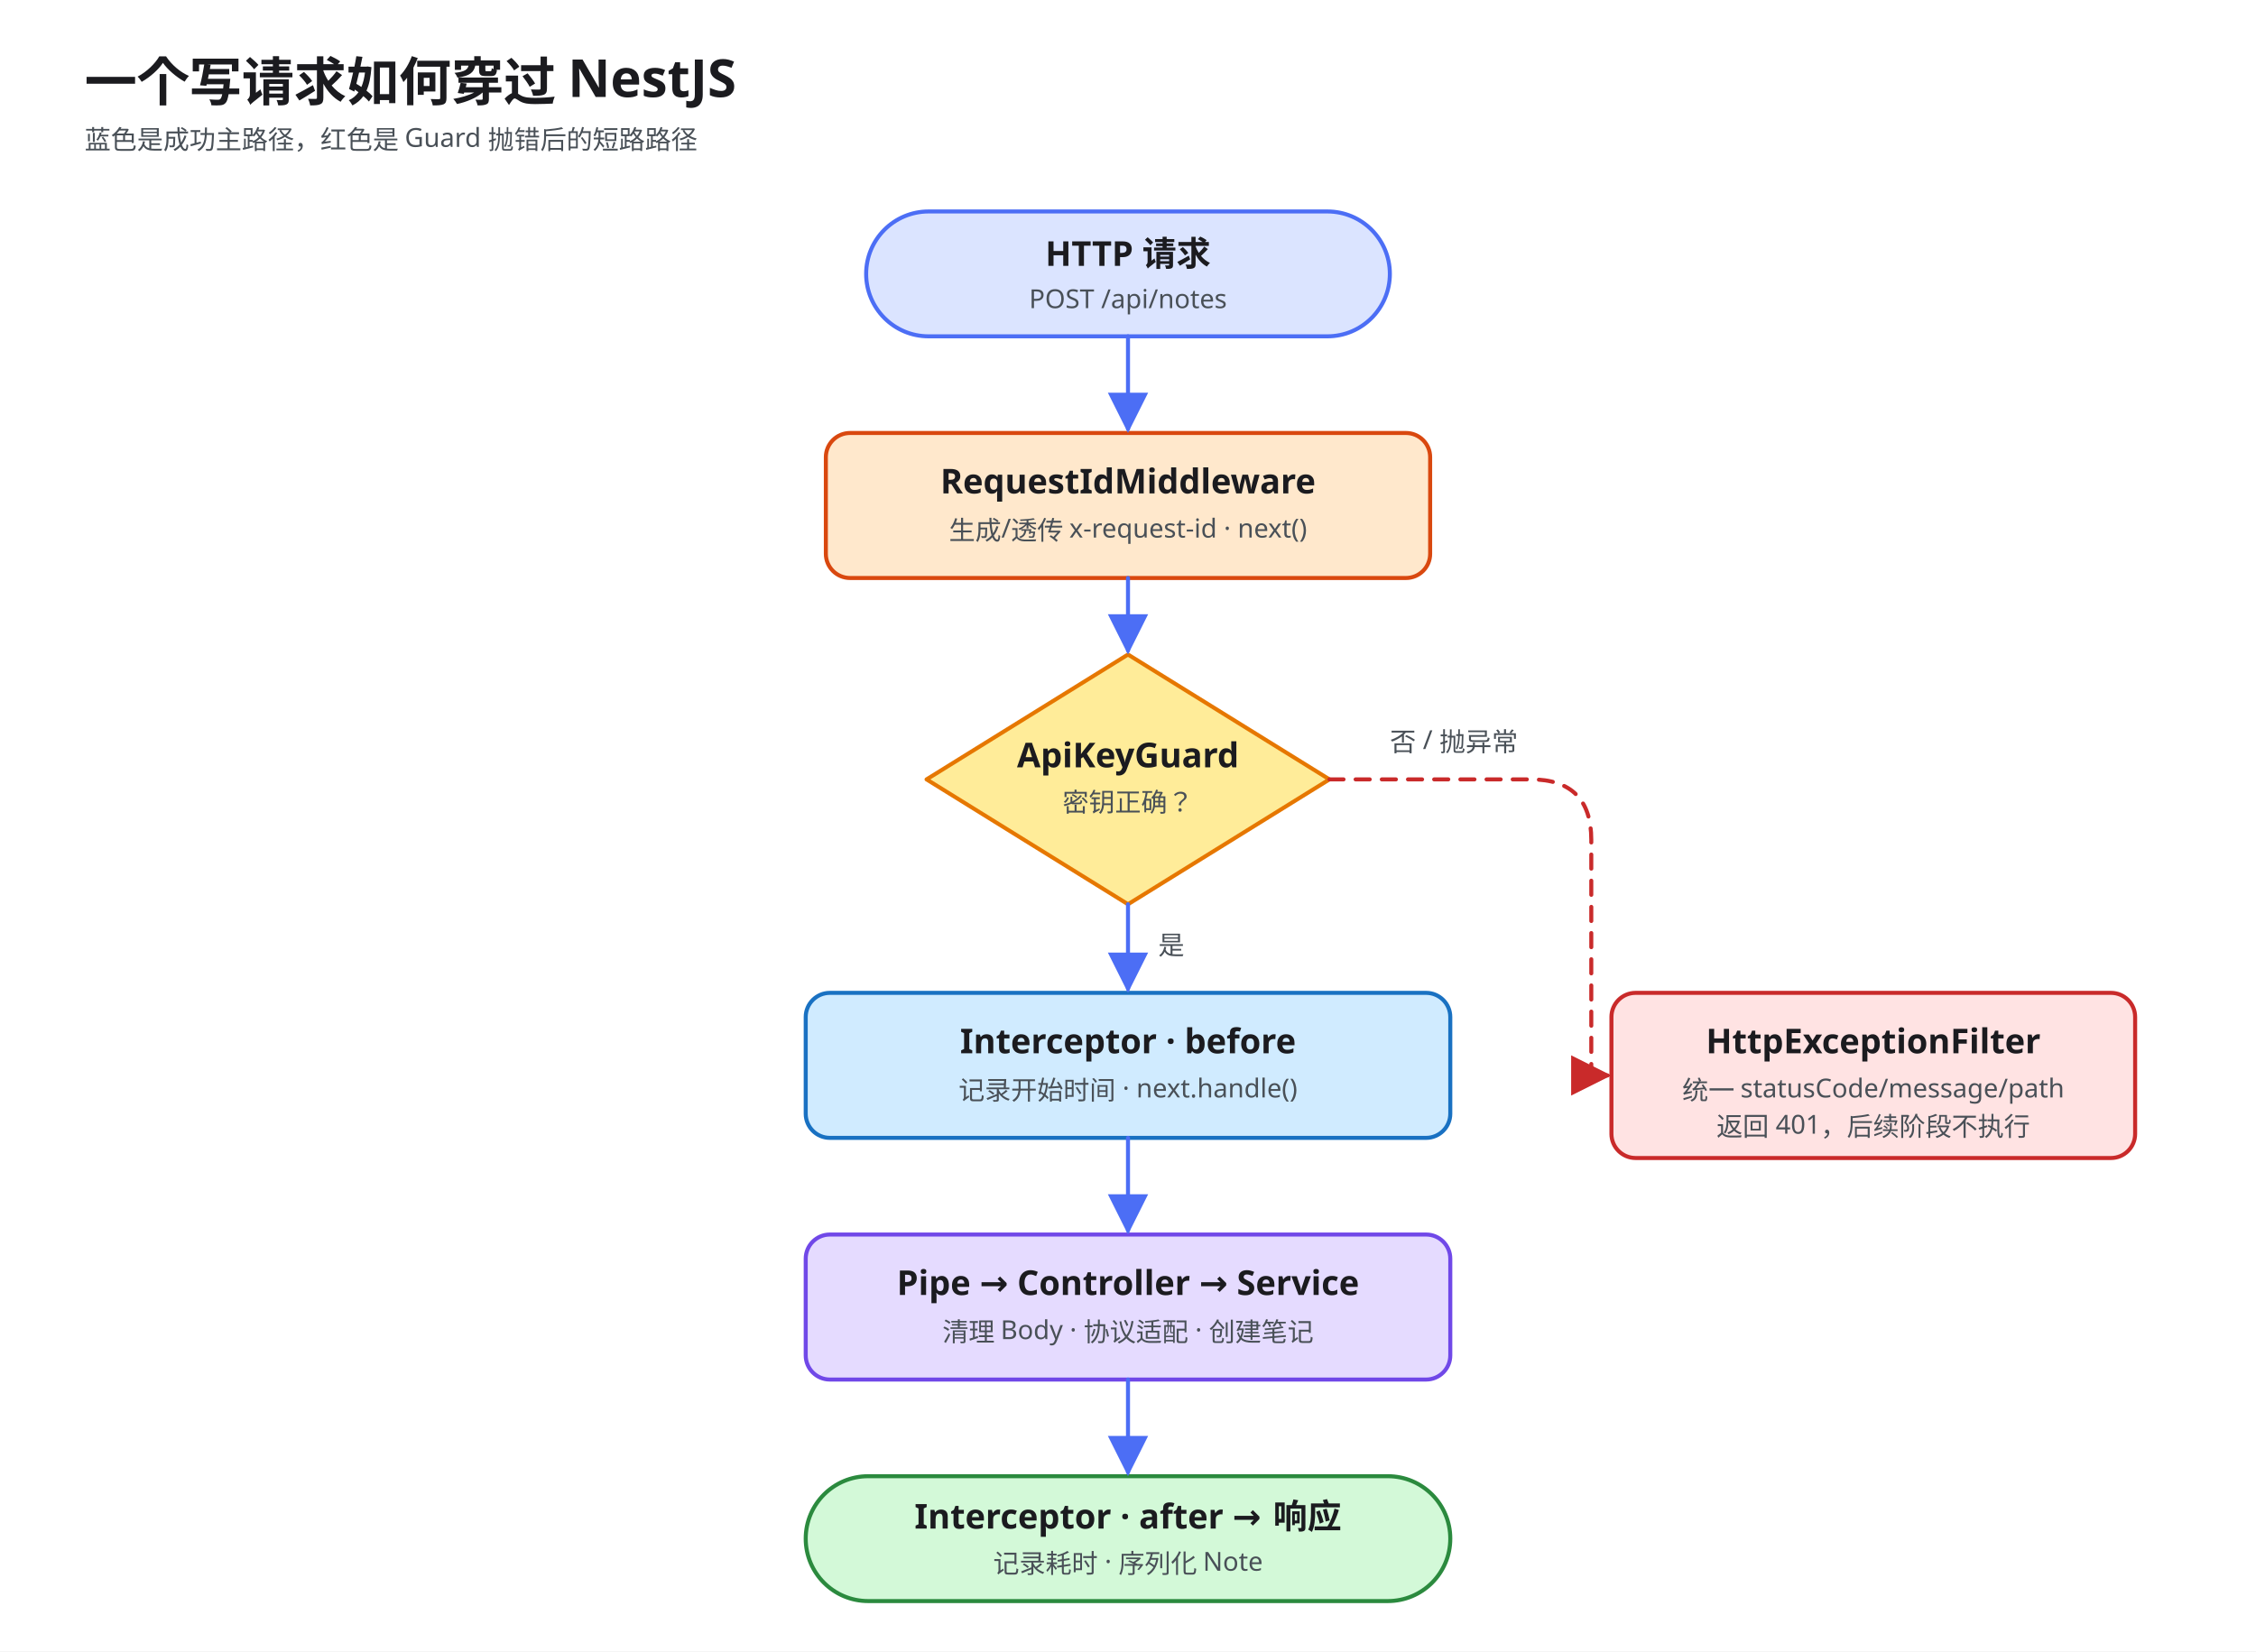
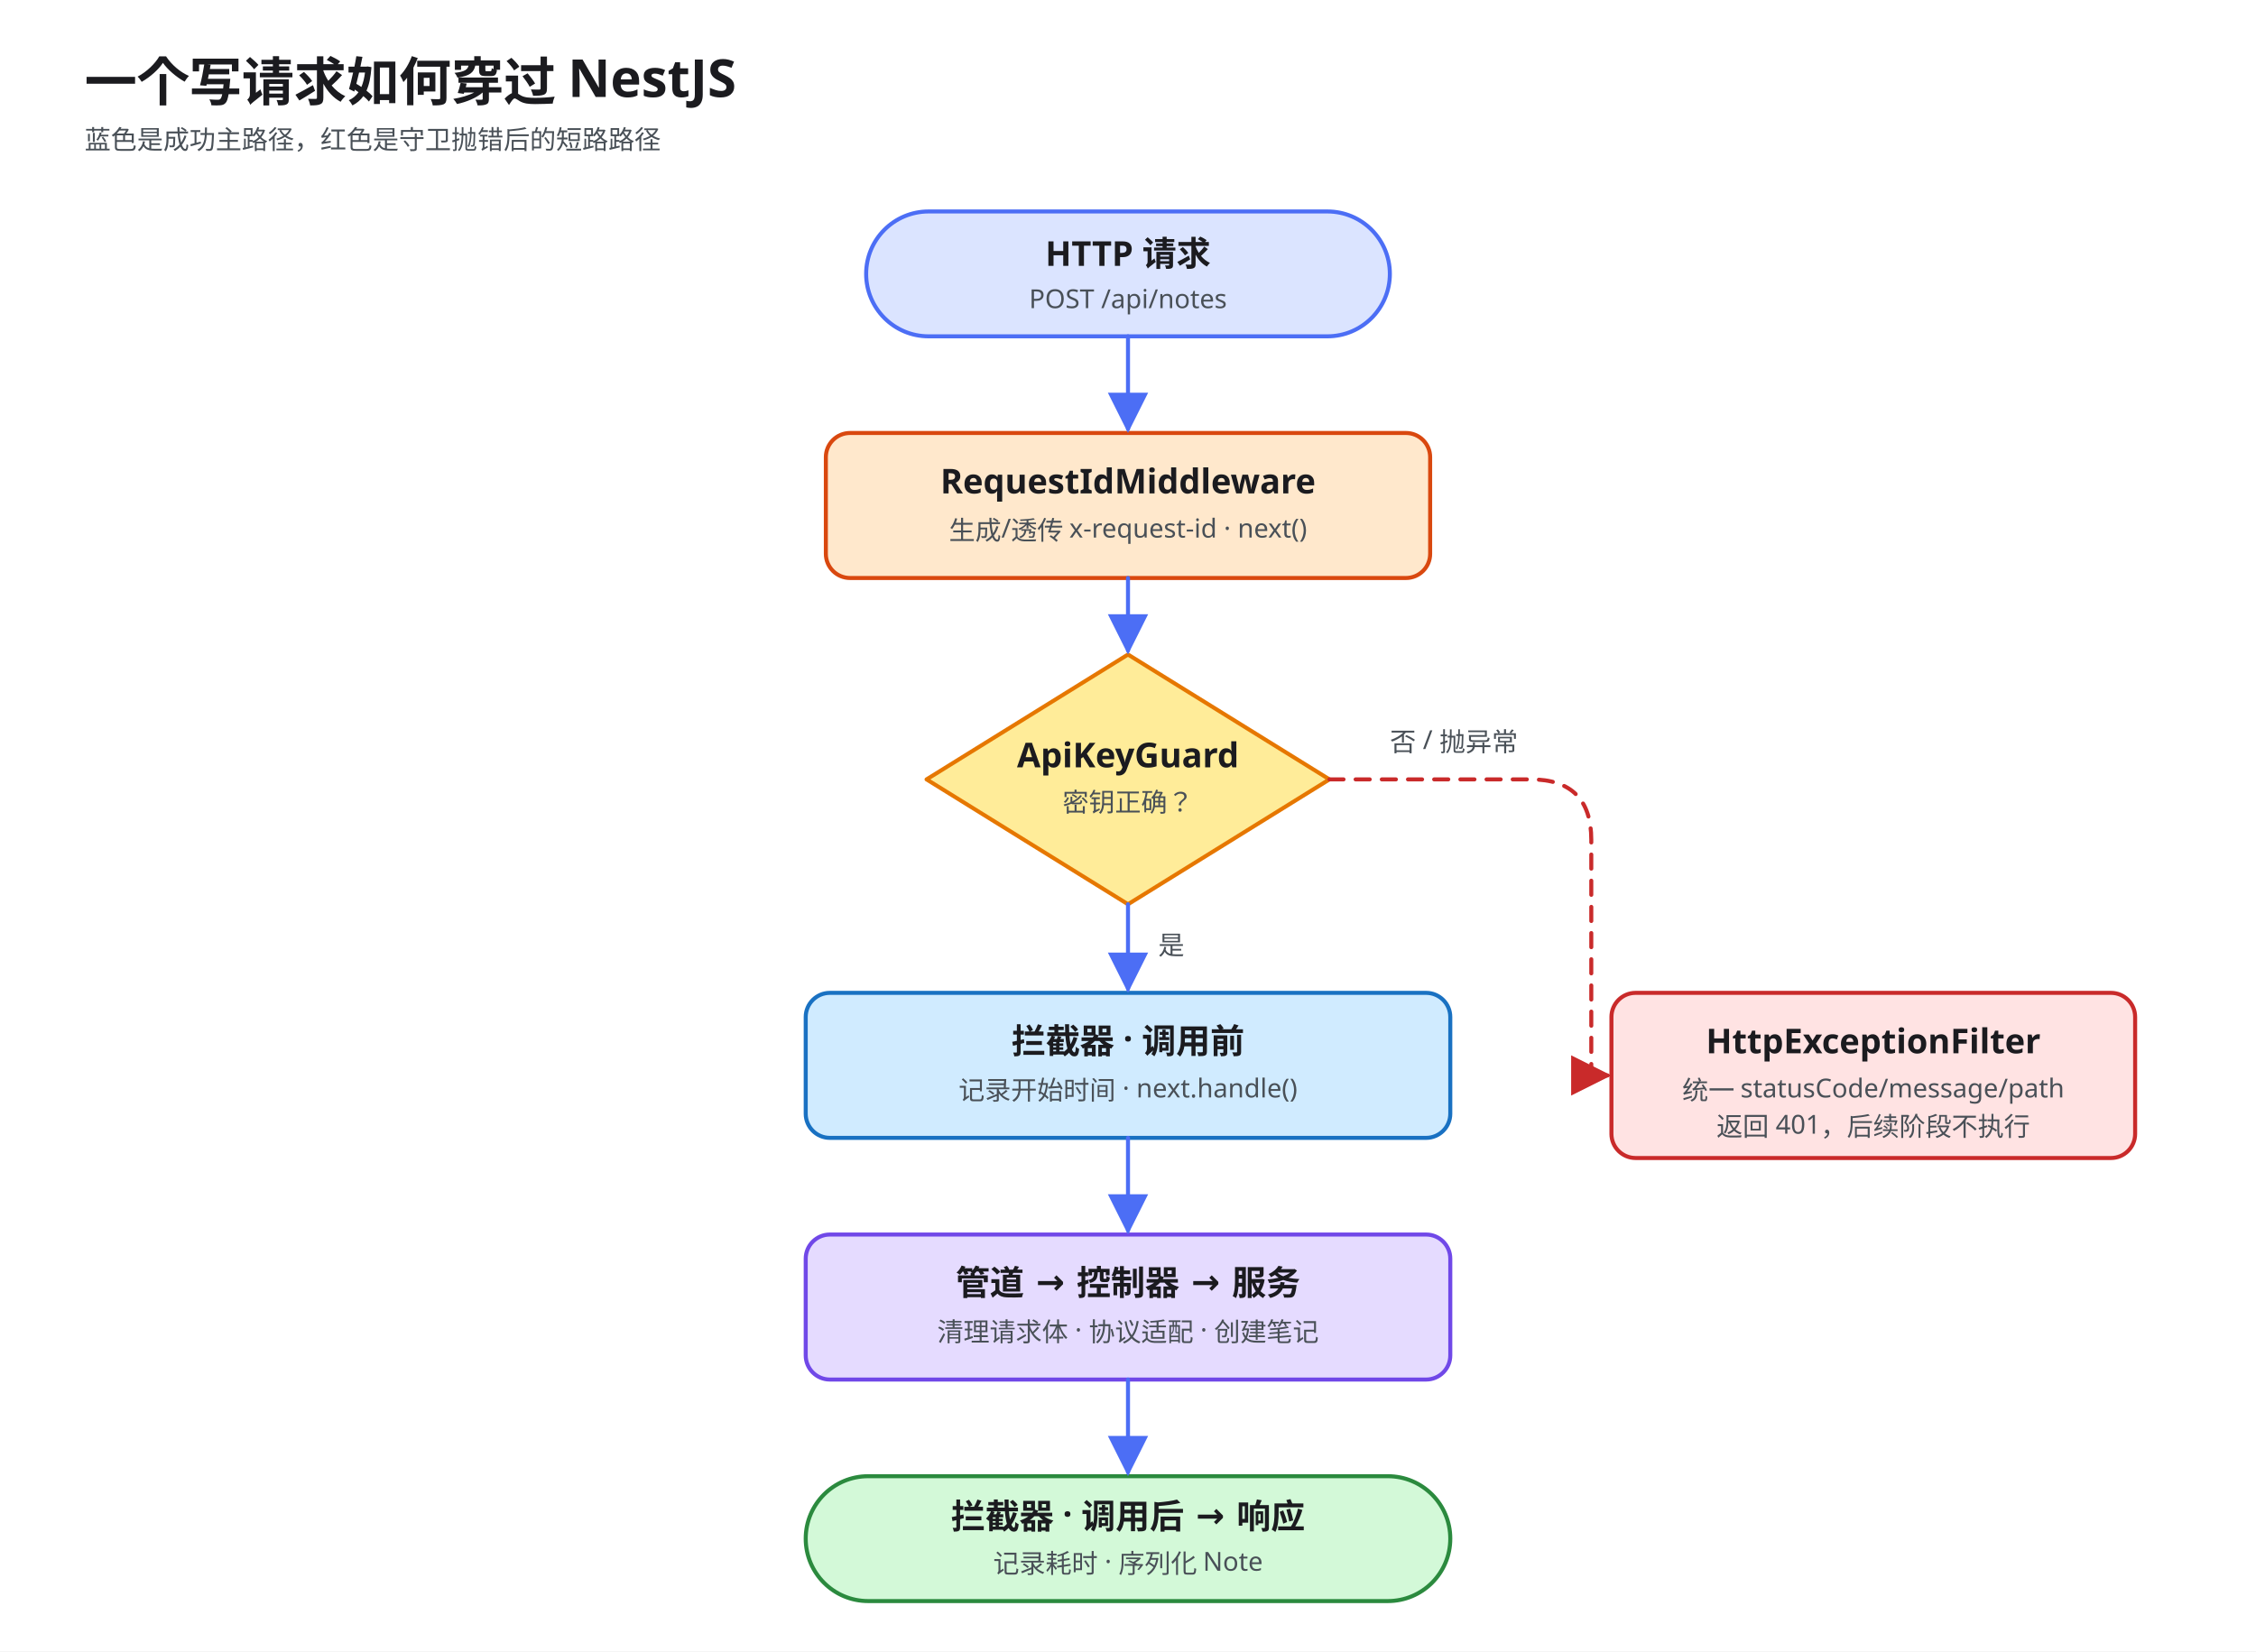
<svg xmlns="http://www.w3.org/2000/svg" viewBox="0 0 1120 820" role="img" aria-labelledby="title desc">
  <style>text{font-family:'Patrick Hand','LXGW WenKai','Kaiti SC','KaiTi',sans-serif;fill:#1b1b1f}.t{font-size:26px;font-weight:600}.h{font-size:17px;font-weight:600}.d{font-size:13px;fill:#495057}.edge{fill:none;stroke:#4c6ef5;stroke-width:2;marker-end:url(#a)}.err{fill:none;stroke:#c92a2a;stroke-width:2;stroke-dasharray:7 6;marker-end:url(#r)}rect,path{stroke-linecap:round;stroke-linejoin:round}</style>
  <defs>
    <marker id="a" markerWidth="10" markerHeight="10" refX="9" refY="5" orient="auto">
      <path d="M0 0L10 5 0 10Z" fill="#4c6ef5" />
    </marker>
    <marker id="r" markerWidth="10" markerHeight="10" refX="9" refY="5" orient="auto">
      <path d="M0 0L10 5 0 10Z" fill="#c92a2a" />
    </marker>
  </defs>
  <rect width="1120" height="820" fill="#fff" />
  <text x="42" y="50" class="t">一个写请求如何穿过 NestJS</text>
-   <text x="42" y="74" class="d">蓝色是成功主路径，红色是 Guard 抛错后的短路路径</text>
+   <text x="42" y="74" class="d">蓝色是成功主路径，红色是守卫抛错后的短路路径</text>
  <g text-anchor="middle">
    <rect x="430" y="105" width="260" height="62" rx="31" fill="#dbe4ff" stroke="#4c6ef5" stroke-width="2" />
    <text x="560" y="132" class="h">HTTP 请求</text>
    <text x="560" y="153" class="d">POST /api/notes</text>
    <rect x="410" y="215" width="300" height="72" rx="12" fill="#ffe8cc" stroke="#d9480f" stroke-width="2" />
    <text x="560" y="245" class="h">RequestIdMiddleware</text>
    <text x="560" y="268" class="d">生成/透传 x-request-id · next()</text>
    <path d="M560 325l100 62-100 62-100-62Z" fill="#ffec99" stroke="#e67700" stroke-width="2" />
    <text x="560" y="381" class="h">ApiKeyGuard</text>
    <text x="560" y="403" class="d">密钥正确？</text>
    <rect x="400" y="493" width="320" height="72" rx="12" fill="#d0ebff" stroke="#1971c2" stroke-width="2" />
-     <text x="560" y="523" class="h">Interceptor · before</text>
+     <text x="560" y="523" class="h">拦截器 · 调用前</text>
    <text x="560" y="546" class="d">记录开始时间 · next.handle()</text>
    <rect x="400" y="613" width="320" height="72" rx="12" fill="#e5dbff" stroke="#7048e8" stroke-width="2" />
-     <text x="560" y="643" class="h">Pipe → Controller → Service</text>
-     <text x="560" y="666" class="d">清理 Body · 协议适配 · 创建笔记</text>
+     <text x="560" y="643" class="h">管道 → 控制器 → 服务</text>
+     <text x="560" y="666" class="d">清理请求体 · 协议适配 · 创建笔记</text>
    <rect x="400" y="733" width="320" height="62" rx="31" fill="#d3f9d8" stroke="#2b8a3e" stroke-width="2" />
-     <text x="560" y="759" class="h">Interceptor · after → 响应</text>
+     <text x="560" y="759" class="h">拦截器 · 调用后 → 响应</text>
    <text x="560" y="781" class="d">记录耗时 · 序列化 Note</text>
    <rect x="800" y="493" width="260" height="82" rx="12" fill="#ffe3e3" stroke="#c92a2a" stroke-width="2" />
    <text x="930" y="523" class="h">HttpExceptionFilter</text>
    <text x="930" y="546" class="d">统一 statusCode/message/path</text>
    <text x="930" y="564" class="d">返回 401，后续阶段不执行</text>
  </g>
  <path class="edge" d="M560 167V213" />
  <path class="edge" d="M560 287V323" />
  <path class="edge" d="M560 449V491" />
  <path class="edge" d="M560 565V611" />
  <path class="edge" d="M560 685V731" />
  <text x="575" y="474" class="d" fill="#2b8a3e">是</text>
  <path class="err" d="M660 387H760Q790 387 790 417V534H798" />
  <text x="690" y="373" class="d" fill="#c92a2a">否 / 抛异常</text>
</svg>
